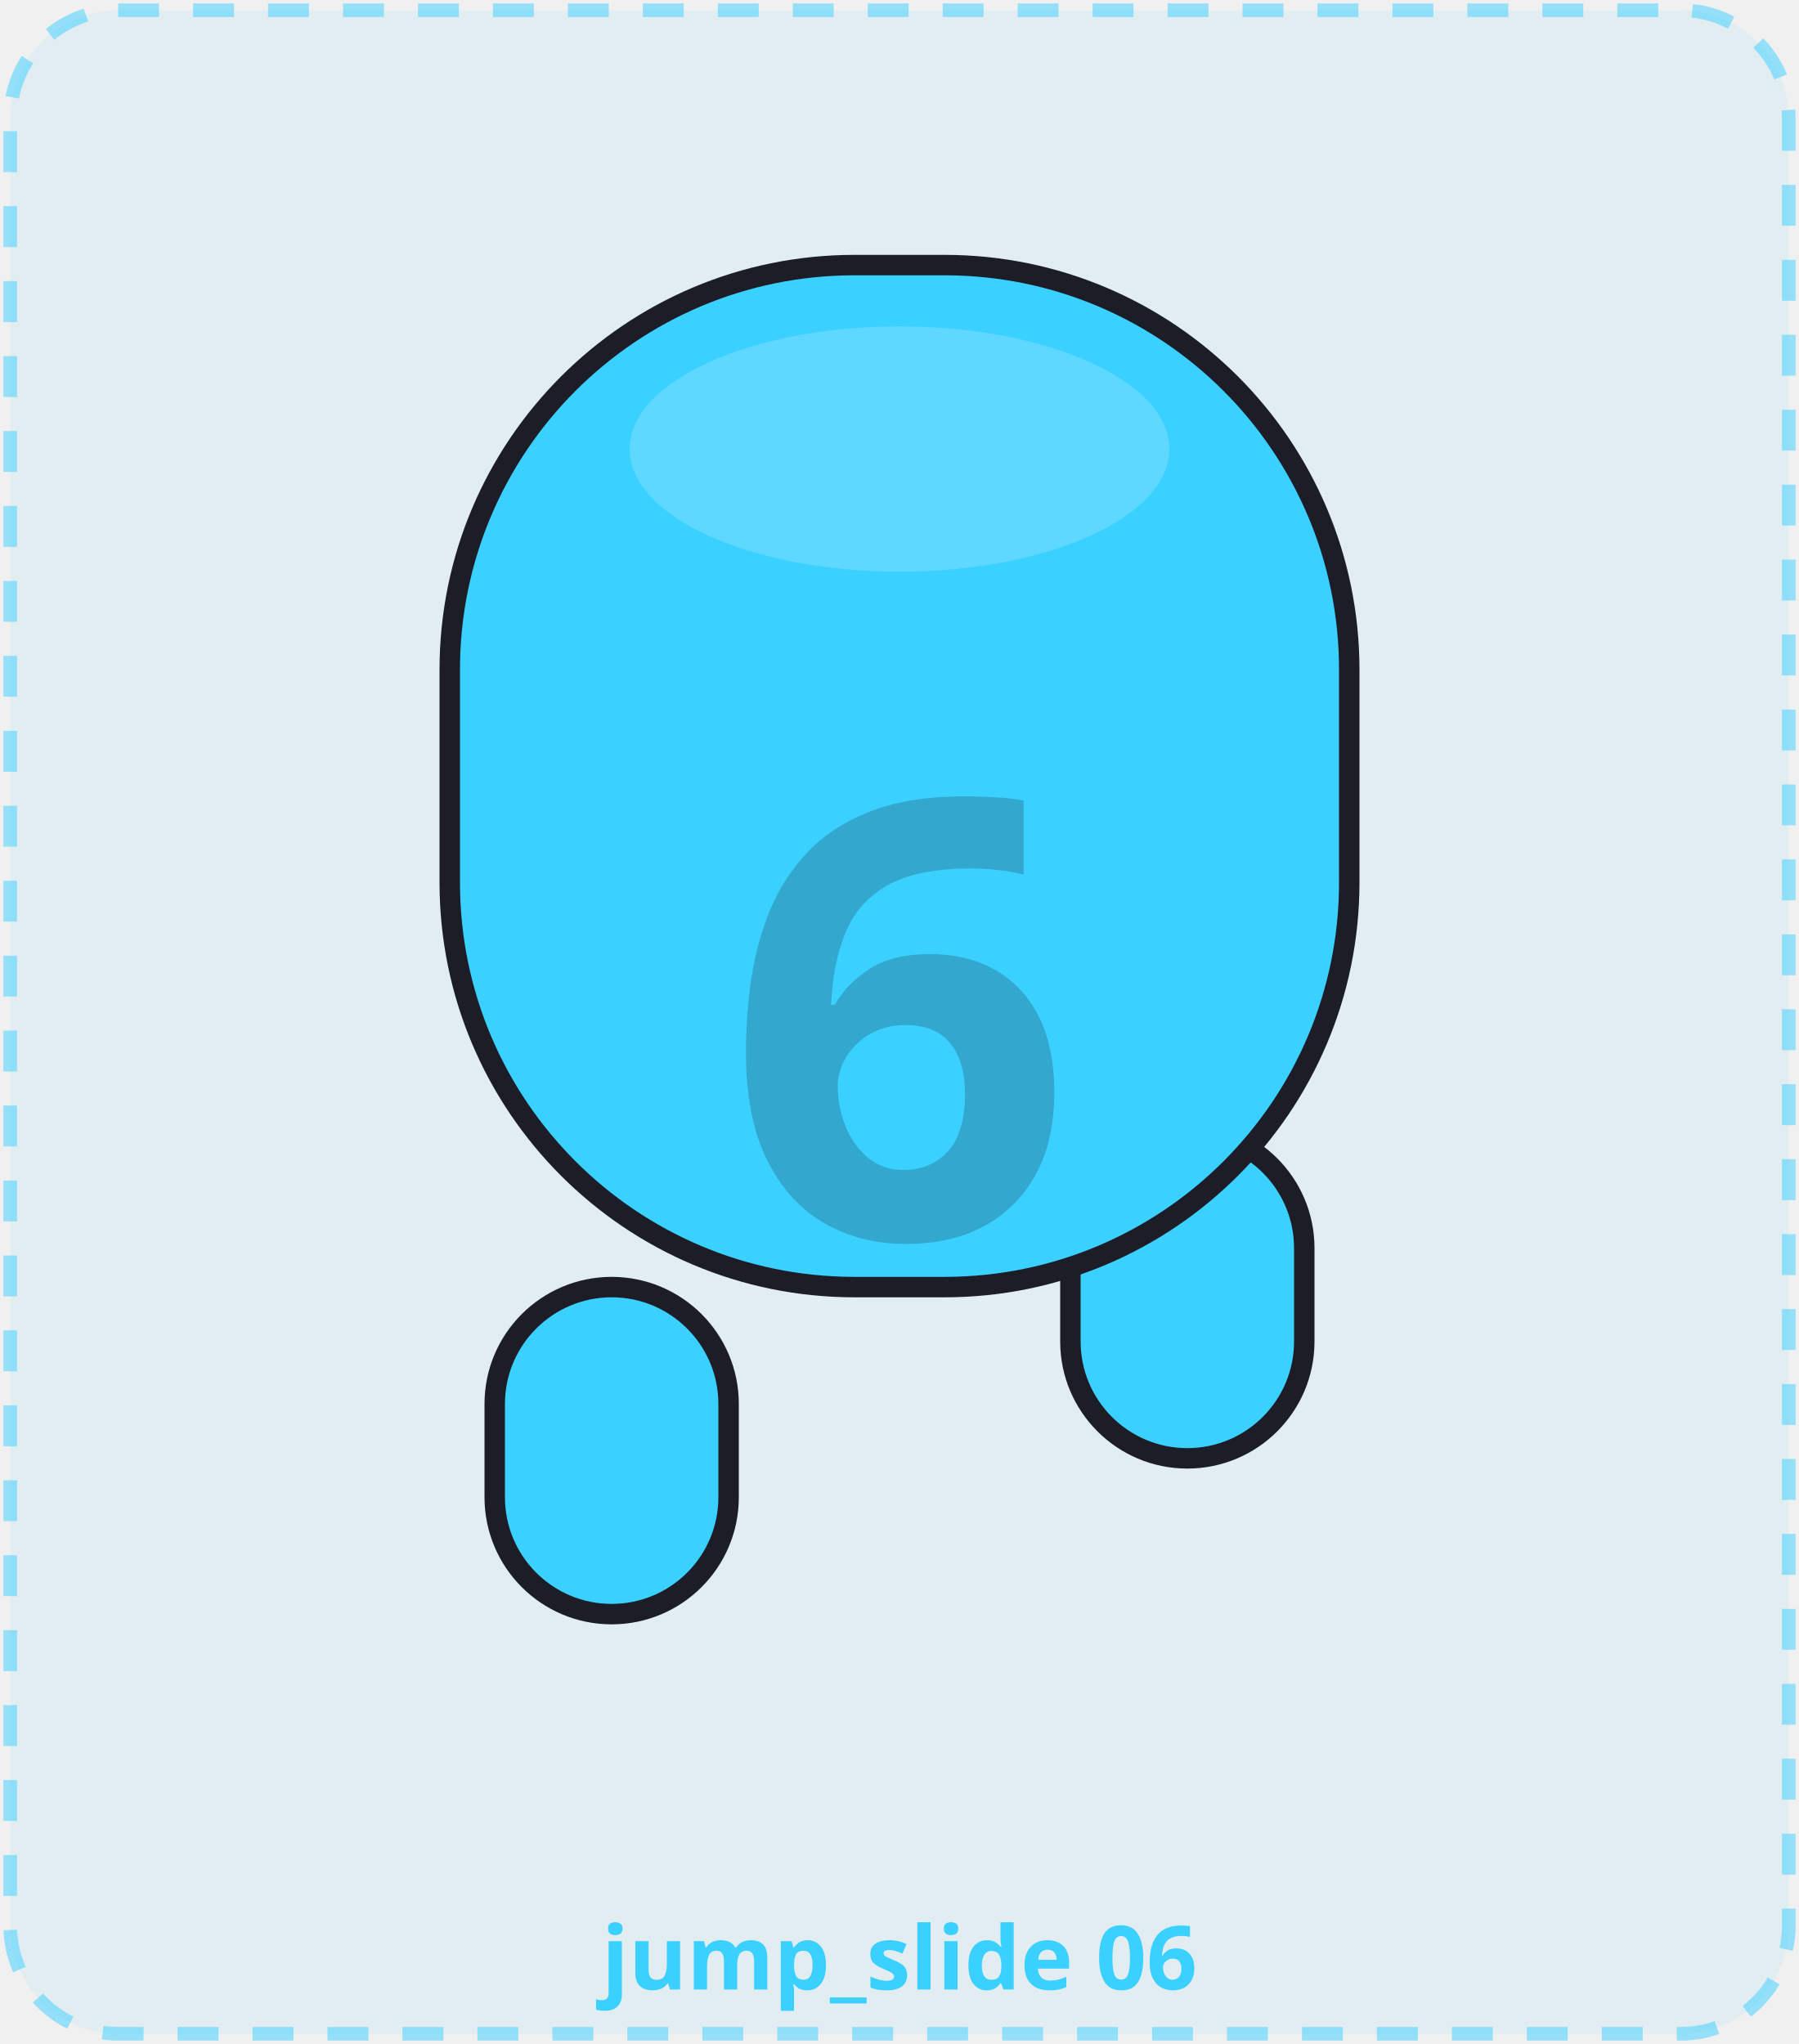
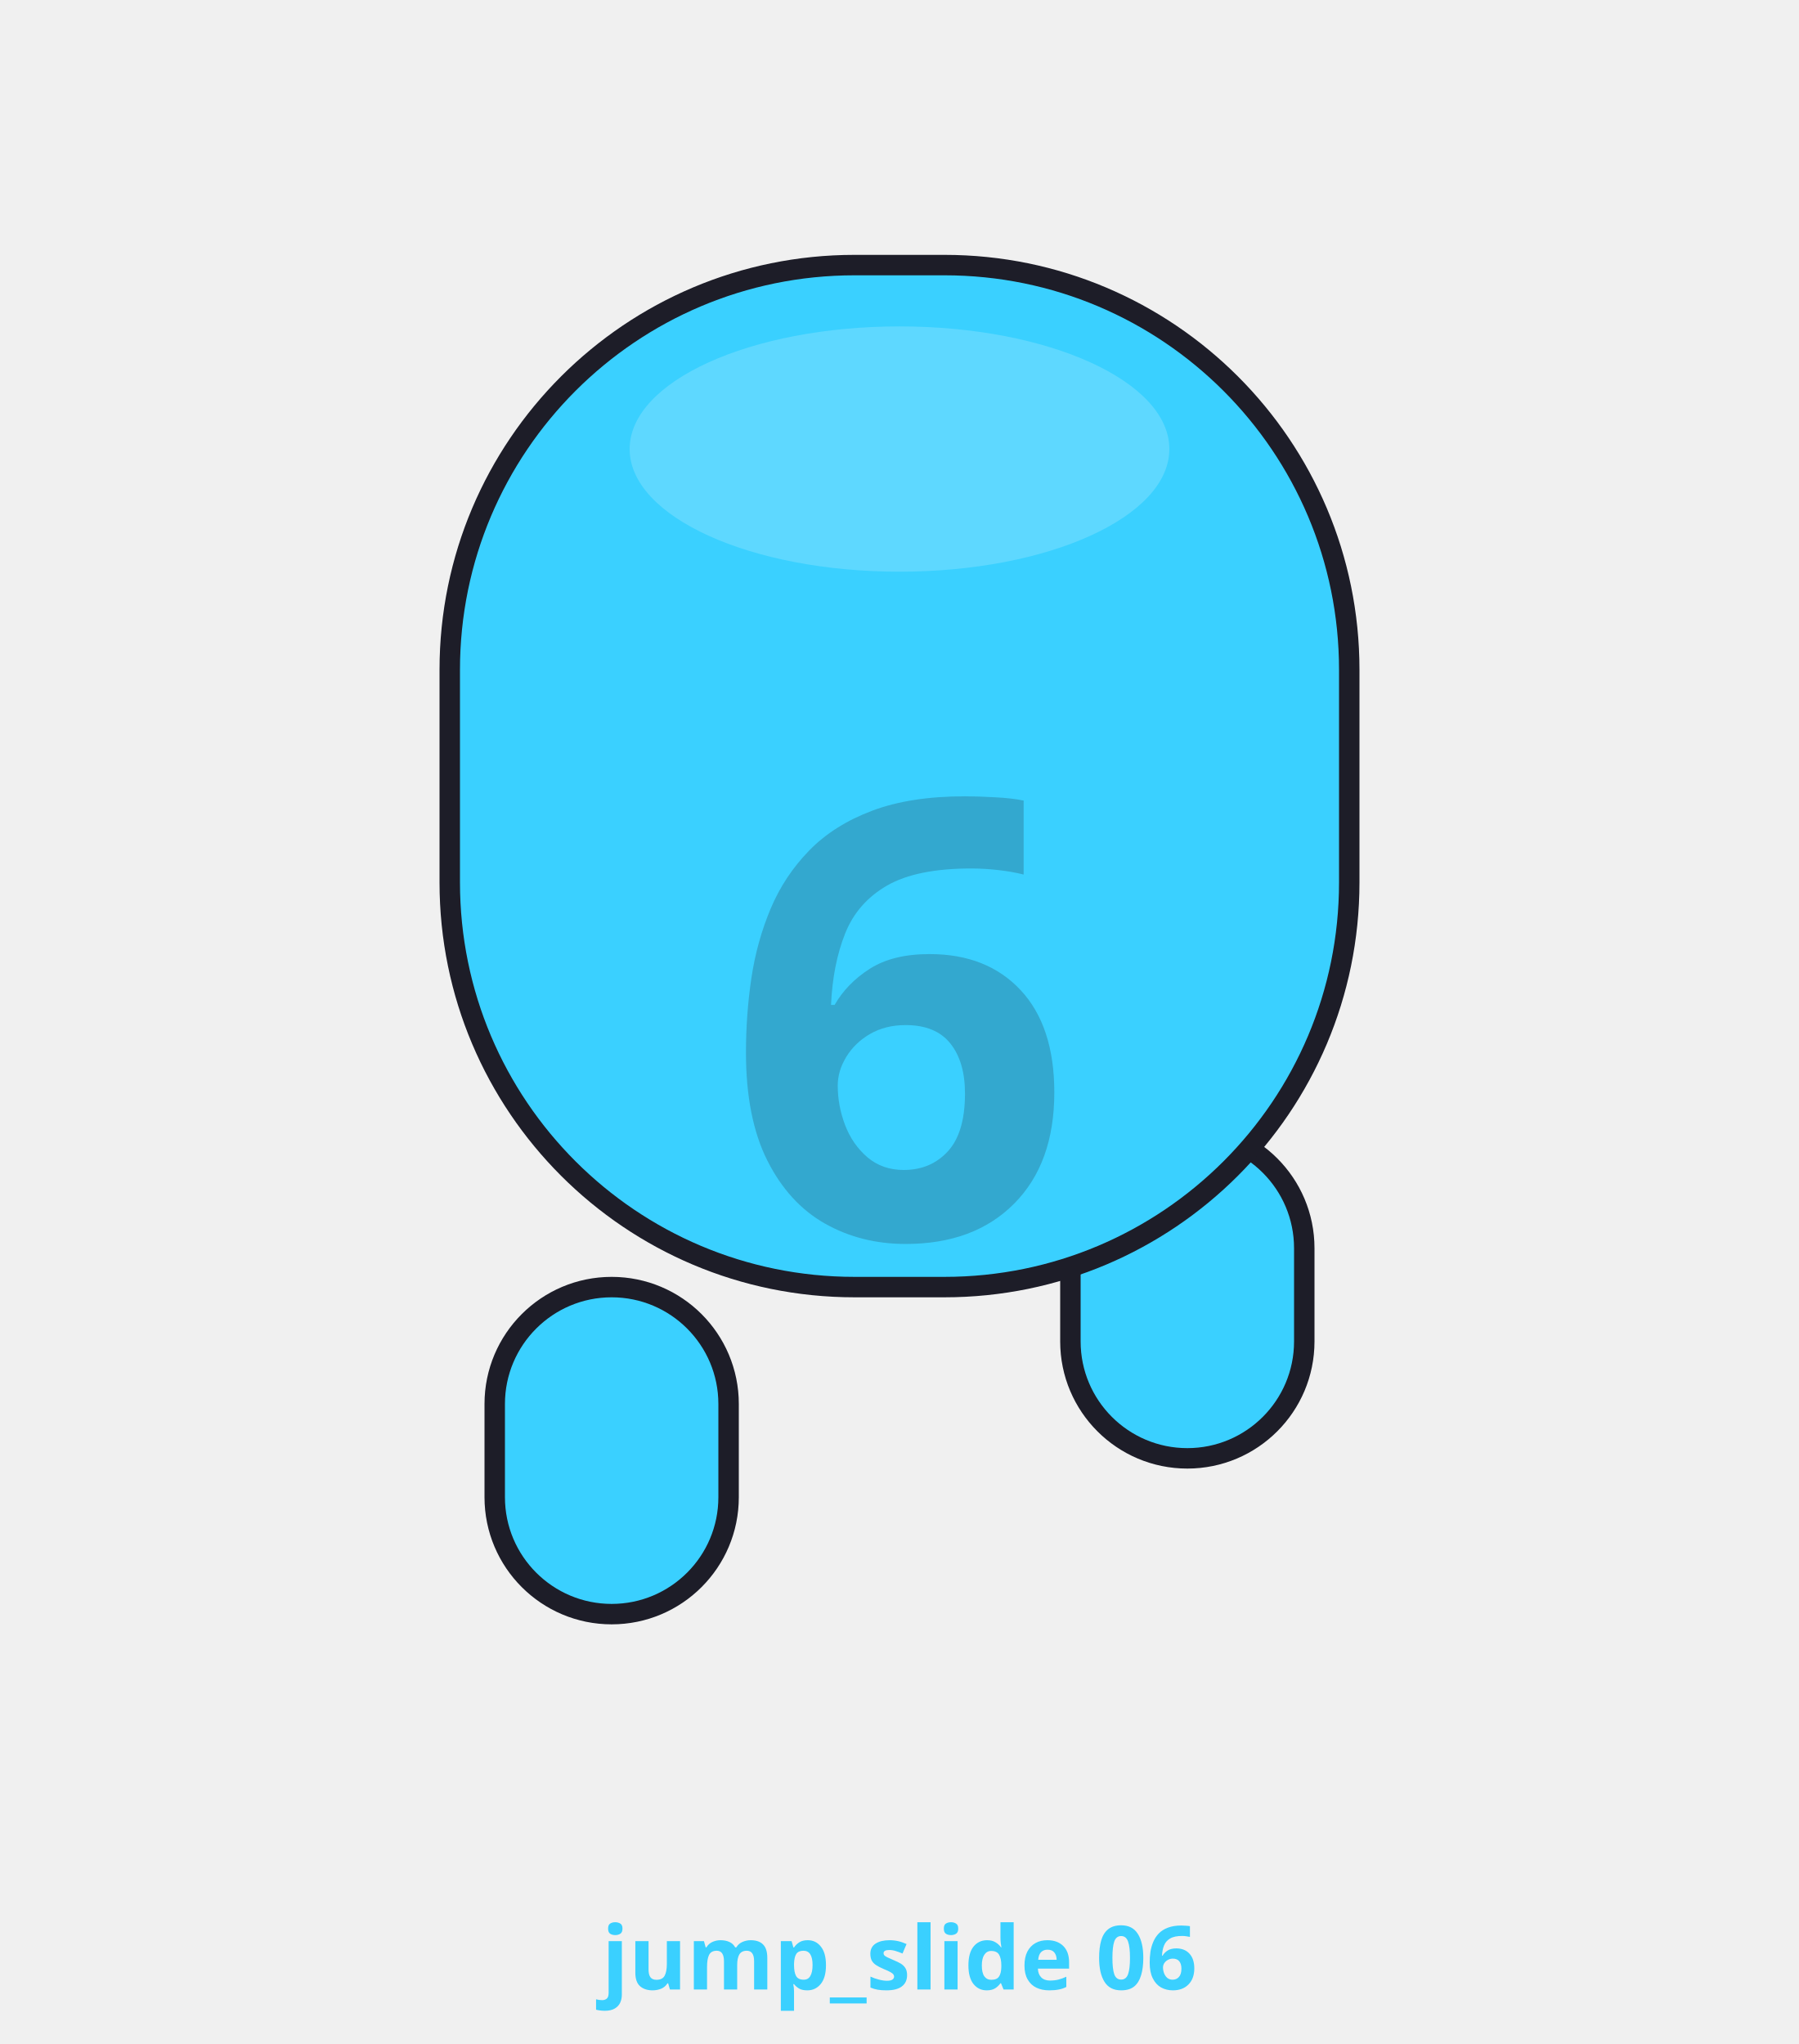
<svg xmlns="http://www.w3.org/2000/svg" width="264" height="300" viewBox="0 0 264 300">
-   <rect x="1.5" y="1.5" width="261" height="297" rx="15.84" fill="#3ad0ff" fill-opacity="0.08" stroke="#3ad0ff" stroke-opacity="0.5" stroke-width="2" stroke-dasharray="6 5" />
  <g transform="rotate(0.00 132 188.9067)">
    <rect x="72.6" y="188.907" width="34.32" height="48" rx="17.16" fill="#3ad0ff" stroke="#1d1d28" stroke-width="3" />
    <rect x="157.08" y="166.044" width="34.32" height="48" rx="17.16" fill="#3ad0ff" stroke="#1d1d28" stroke-width="3" />
    <rect x="66" y="38.907" width="132" height="150" rx="59.4" fill="#3ad0ff" stroke="#1d1d28" stroke-width="3" />
    <ellipse cx="132" cy="65.907" rx="39.6" ry="18" fill="#ffffff" fill-opacity="0.18" />
  </g>
  <text x="132" y="150" font-family="system-ui, sans-serif" font-weight="900" font-size="89.76" fill="#1d1d28" fill-opacity="0.22" text-anchor="middle" dominant-baseline="middle">6</text>
  <text x="132" y="292" font-family="system-ui, sans-serif" font-weight="700" font-size="13" fill="#3ad0ff" text-anchor="middle">jump_slide 06</text>
</svg>
